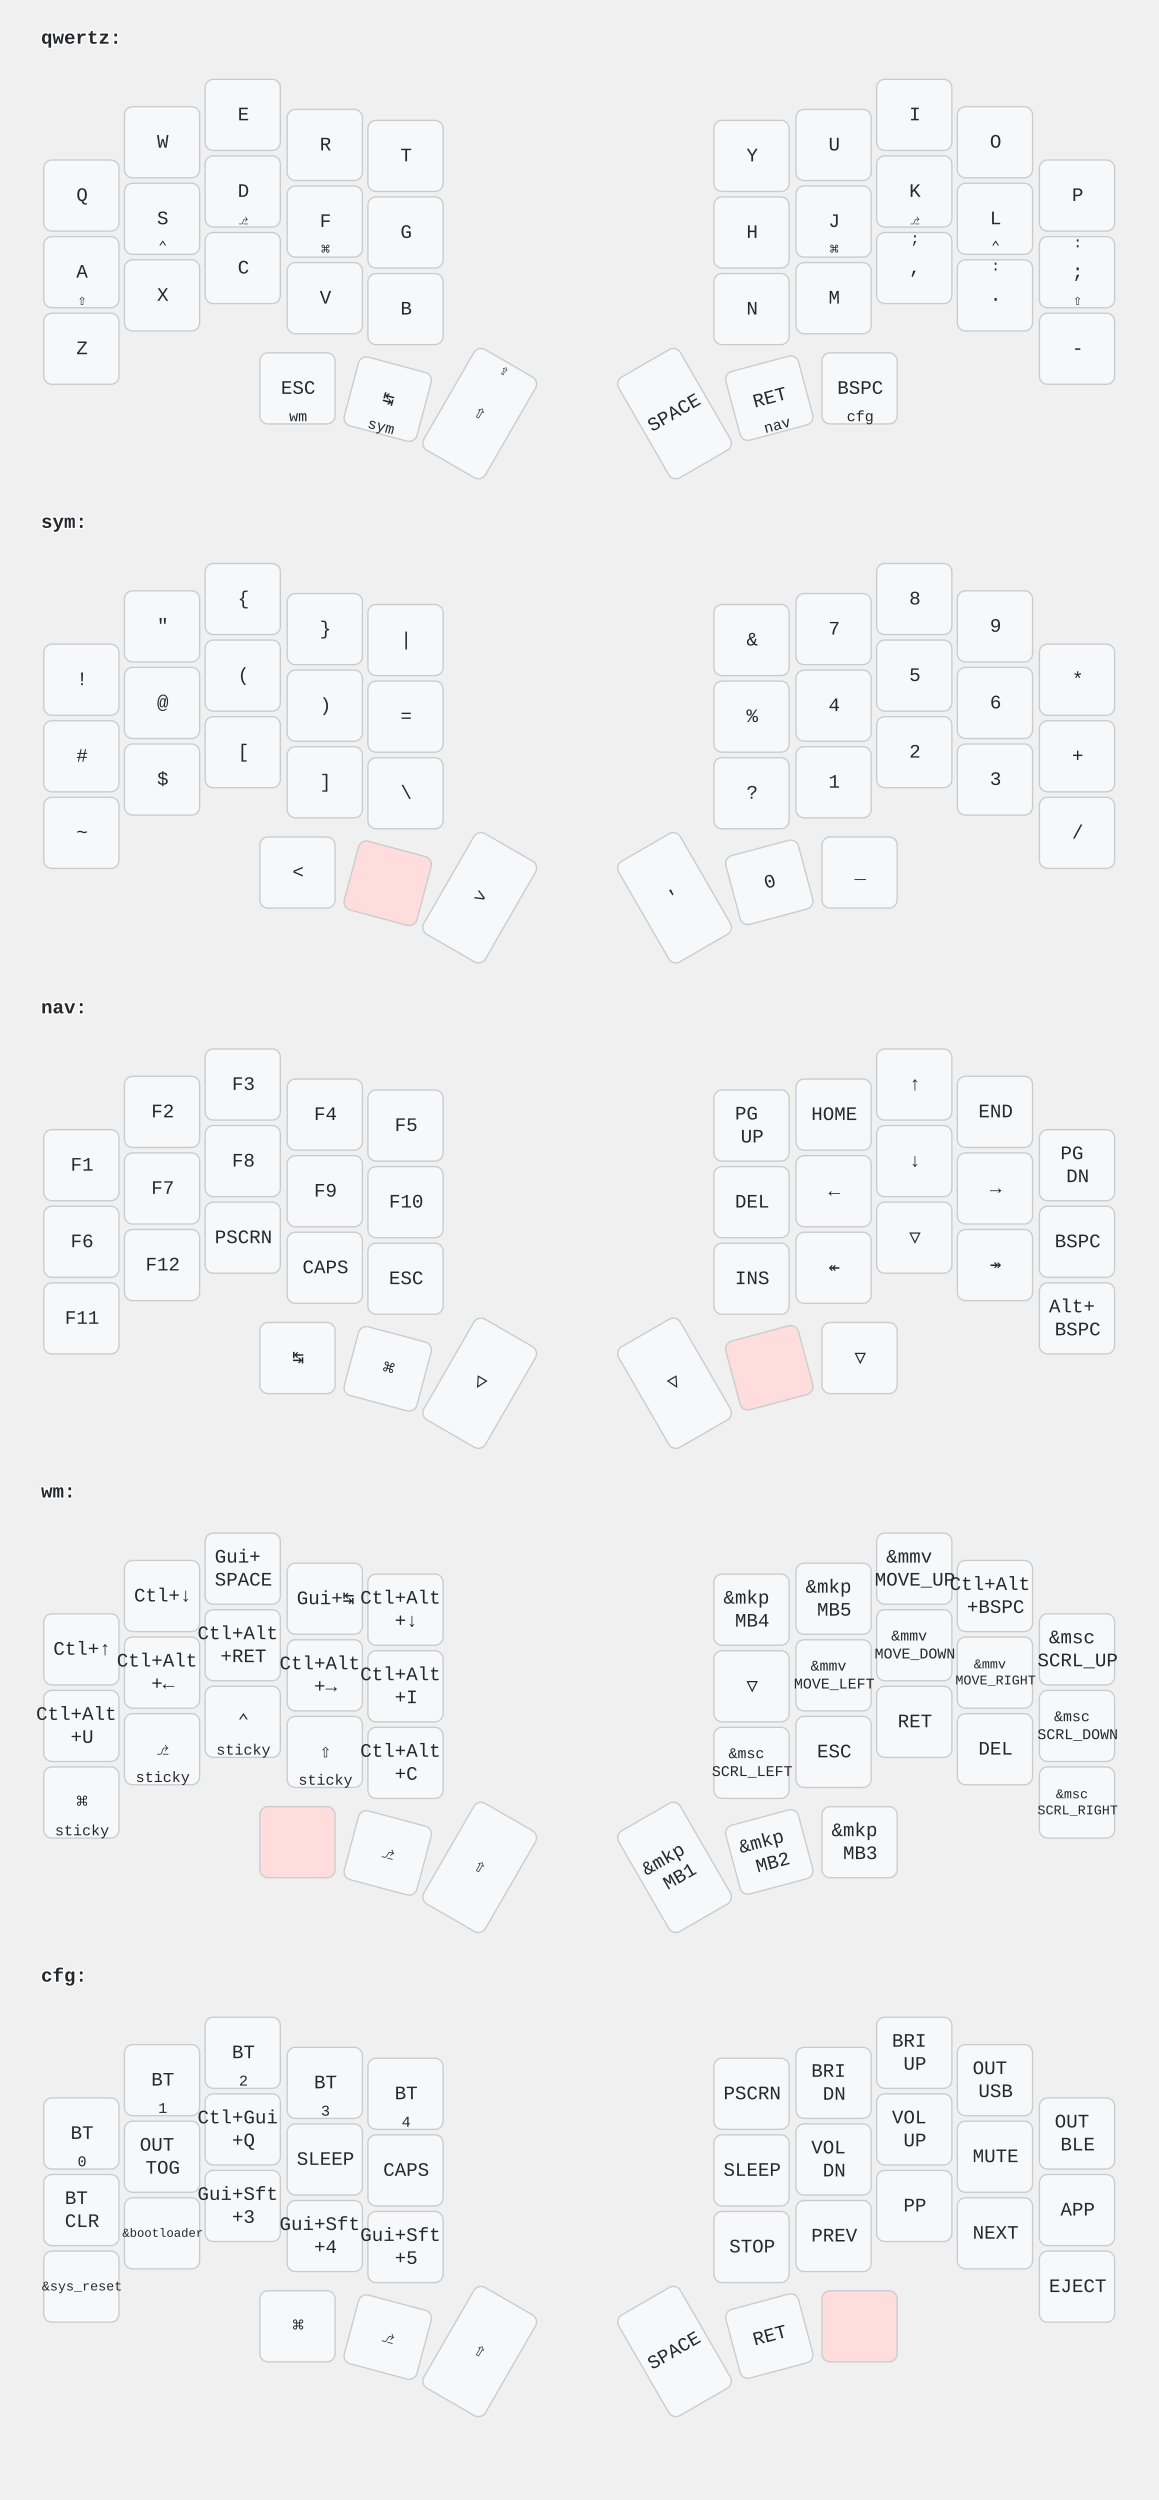
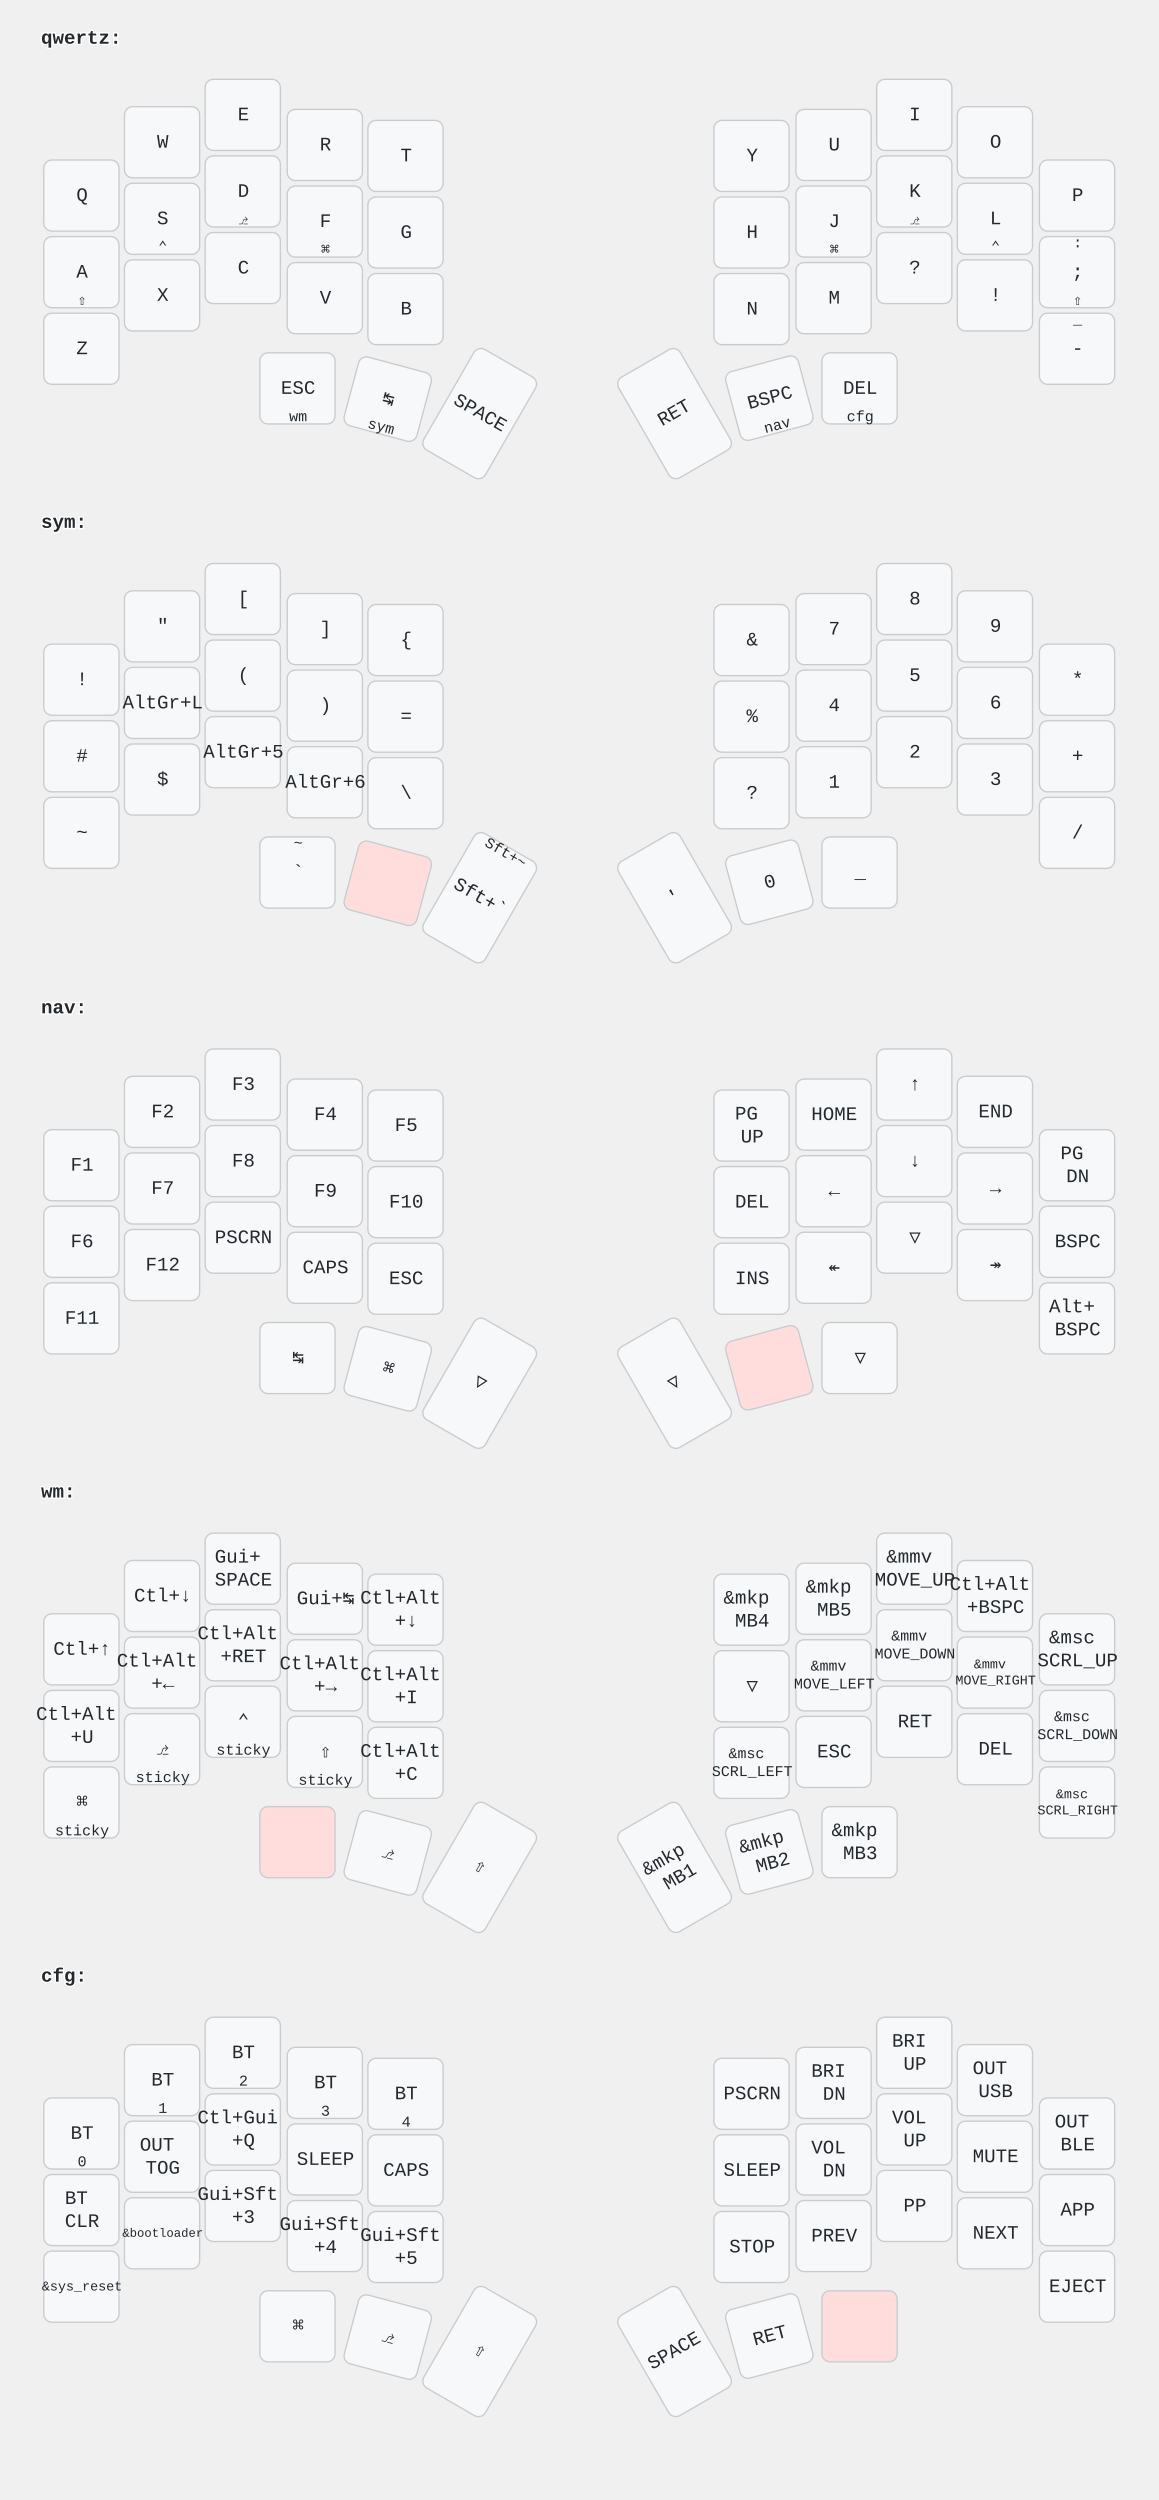
<svg xmlns="http://www.w3.org/2000/svg" width="847" height="1828" viewBox="0 0 847 1828" class="keymap">
  <style>/* font and background color specifications */
svg {
    font-family: SFMono-Regular,Consolas,Liberation Mono,Menlo,monospace;
    font-size: 14px;
    font-kerning: normal;
    text-rendering: optimizeLegibility;
    fill: #24292e;
}

/* default key styling */
rect {
    fill: #f6f8fa;
    stroke: #c9cccf;
    stroke-width: 1;
}

/* color accent for combo boxes */
rect.combo {
    fill: #cdf;
}

/* color accent for held keys */
rect.held, rect.combo.held {
    fill: #fdd;
}

/* color accent for ghost (optional) keys */
rect.ghost, rect.combo.ghost {
    fill: #ddd;
}

text {
    text-anchor: middle;
    dominant-baseline: middle;
}

/* styling for layer labels */
text.label {
    font-weight: bold;
    text-anchor: start;
    stroke: white;
    stroke-width: 2;
    paint-order: stroke;
}

/* styling for combo tap, and key hold/shifted label text */
text.combo, text.hold, text.shifted {
    font-size: 11px;
}

text.hold {
    text-anchor: middle;
    dominant-baseline: auto;
}

text.shifted {
    text-anchor: middle;
    dominant-baseline: hanging;
}

/* styling for hold/shifted label text in combo box */
text.combo.hold, text.combo.shifted {
    font-size: 8px;
}

/* styling for combo dendrons */
path {
    stroke-width: 1;
    stroke: gray;
    fill: none;
}
</style>
  <g transform="translate(30, 0)" class="layer-qwertz">
    <text x="0" y="28" class="label" id="qwertz">qwertz:</text>
    <g transform="translate(0, 56)">
      <g transform="translate(30, 87)" class="key keypos-0">
        <rect rx="6" ry="6" x="-28" y="-26" width="55" height="52" class="key" />
        <text x="0" y="0" class="key tap">Q</text>
      </g>
      <g transform="translate(89, 48)" class="key keypos-1">
        <rect rx="6" ry="6" x="-28" y="-26" width="55" height="52" class="key" />
        <text x="0" y="0" class="key tap">W</text>
      </g>
      <g transform="translate(148, 28)" class="key keypos-2">
        <rect rx="6" ry="6" x="-28" y="-26" width="55" height="52" class="key" />
        <text x="0" y="0" class="key tap">E</text>
      </g>
      <g transform="translate(208, 50)" class="key keypos-3">
        <rect rx="6" ry="6" x="-28" y="-26" width="55" height="52" class="key" />
        <text x="0" y="0" class="key tap">R</text>
      </g>
      <g transform="translate(267, 58)" class="key keypos-4">
        <rect rx="6" ry="6" x="-28" y="-26" width="55" height="52" class="key" />
        <text x="0" y="0" class="key tap">T</text>
      </g>
      <g transform="translate(520, 58)" class="key keypos-5">
        <rect rx="6" ry="6" x="-28" y="-26" width="55" height="52" class="key" />
        <text x="0" y="0" class="key tap">Y</text>
      </g>
      <g transform="translate(580, 50)" class="key keypos-6">
        <rect rx="6" ry="6" x="-28" y="-26" width="55" height="52" class="key" />
        <text x="0" y="0" class="key tap">U</text>
      </g>
      <g transform="translate(639, 28)" class="key keypos-7">
        <rect rx="6" ry="6" x="-28" y="-26" width="55" height="52" class="key" />
        <text x="0" y="0" class="key tap">I</text>
      </g>
      <g transform="translate(698, 48)" class="key keypos-8">
        <rect rx="6" ry="6" x="-28" y="-26" width="55" height="52" class="key" />
        <text x="0" y="0" class="key tap">O</text>
      </g>
      <g transform="translate(758, 87)" class="key keypos-9">
        <rect rx="6" ry="6" x="-28" y="-26" width="55" height="52" class="key" />
        <text x="0" y="0" class="key tap">P</text>
      </g>
      <g transform="translate(30, 143)" class="key keypos-10">
        <rect rx="6" ry="6" x="-28" y="-26" width="55" height="52" class="key" />
        <text x="0" y="0" class="key tap">A</text>
        <text x="0" y="24" class="key hold">⇧</text>
      </g>
      <g transform="translate(89, 104)" class="key keypos-11">
        <rect rx="6" ry="6" x="-28" y="-26" width="55" height="52" class="key" />
        <text x="0" y="0" class="key tap">S</text>
        <text x="0" y="24" class="key hold">⌃</text>
      </g>
      <g transform="translate(148, 84)" class="key keypos-12">
        <rect rx="6" ry="6" x="-28" y="-26" width="55" height="52" class="key" />
        <text x="0" y="0" class="key tap">D</text>
        <text x="0" y="24" class="key hold">⎇</text>
      </g>
      <g transform="translate(208, 106)" class="key keypos-13">
        <rect rx="6" ry="6" x="-28" y="-26" width="55" height="52" class="key" />
        <text x="0" y="0" class="key tap">F</text>
        <text x="0" y="24" class="key hold">⌘</text>
      </g>
      <g transform="translate(267, 114)" class="key keypos-14">
        <rect rx="6" ry="6" x="-28" y="-26" width="55" height="52" class="key" />
        <text x="0" y="0" class="key tap">G</text>
      </g>
      <g transform="translate(520, 114)" class="key keypos-15">
        <rect rx="6" ry="6" x="-28" y="-26" width="55" height="52" class="key" />
        <text x="0" y="0" class="key tap">H</text>
      </g>
      <g transform="translate(580, 106)" class="key keypos-16">
        <rect rx="6" ry="6" x="-28" y="-26" width="55" height="52" class="key" />
        <text x="0" y="0" class="key tap">J</text>
        <text x="0" y="24" class="key hold">⌘</text>
      </g>
      <g transform="translate(639, 84)" class="key keypos-17">
        <rect rx="6" ry="6" x="-28" y="-26" width="55" height="52" class="key" />
        <text x="0" y="0" class="key tap">K</text>
        <text x="0" y="24" class="key hold">⎇</text>
      </g>
      <g transform="translate(698, 104)" class="key keypos-18">
        <rect rx="6" ry="6" x="-28" y="-26" width="55" height="52" class="key" />
        <text x="0" y="0" class="key tap">L</text>
        <text x="0" y="24" class="key hold">⌃</text>
      </g>
      <g transform="translate(758, 143)" class="key keypos-19">
        <rect rx="6" ry="6" x="-28" y="-26" width="55" height="52" class="key" />
        <text x="0" y="0" class="key tap">;</text>
        <text x="0" y="24" class="key hold">⇧</text>
        <text x="0" y="-24" class="key shifted">:</text>
      </g>
      <g transform="translate(30, 199)" class="key keypos-20">
        <rect rx="6" ry="6" x="-28" y="-26" width="55" height="52" class="key" />
        <text x="0" y="0" class="key tap">Z</text>
      </g>
      <g transform="translate(89, 160)" class="key keypos-21">
        <rect rx="6" ry="6" x="-28" y="-26" width="55" height="52" class="key" />
        <text x="0" y="0" class="key tap">X</text>
      </g>
      <g transform="translate(148, 140)" class="key keypos-22">
        <rect rx="6" ry="6" x="-28" y="-26" width="55" height="52" class="key" />
        <text x="0" y="0" class="key tap">C</text>
      </g>
      <g transform="translate(208, 162)" class="key keypos-23">
        <rect rx="6" ry="6" x="-28" y="-26" width="55" height="52" class="key" />
        <text x="0" y="0" class="key tap">V</text>
      </g>
      <g transform="translate(267, 170)" class="key keypos-24">
        <rect rx="6" ry="6" x="-28" y="-26" width="55" height="52" class="key" />
        <text x="0" y="0" class="key tap">B</text>
      </g>
      <g transform="translate(520, 170)" class="key keypos-25">
        <rect rx="6" ry="6" x="-28" y="-26" width="55" height="52" class="key" />
        <text x="0" y="0" class="key tap">N</text>
      </g>
      <g transform="translate(580, 162)" class="key keypos-26">
        <rect rx="6" ry="6" x="-28" y="-26" width="55" height="52" class="key" />
        <text x="0" y="0" class="key tap">M</text>
      </g>
      <g transform="translate(639, 140)" class="key keypos-27">
        <rect rx="6" ry="6" x="-28" y="-26" width="55" height="52" class="key" />
-         <text x="0" y="0" class="key tap">,</text>
-         <text x="0" y="-24" class="key shifted">;</text>
+         <text x="0" y="0" class="key tap">?</text>
      </g>
      <g transform="translate(698, 160)" class="key keypos-28">
        <rect rx="6" ry="6" x="-28" y="-26" width="55" height="52" class="key" />
-         <text x="0" y="0" class="key tap">.</text>
-         <text x="0" y="-24" class="key shifted">:</text>
+         <text x="0" y="0" class="key tap">!</text>
      </g>
      <g transform="translate(758, 199)" class="key keypos-29">
        <rect rx="6" ry="6" x="-28" y="-26" width="55" height="52" class="key" />
        <text x="0" y="0" class="key tap">-</text>
+         <text x="0" y="-24" class="key shifted">_</text>
      </g>
      <g transform="translate(188, 228)" class="key keypos-30">
        <rect rx="6" ry="6" x="-28" y="-26" width="55" height="52" class="key" />
        <text x="0" y="0" class="key tap">ESC</text>
        <a href="#wm">
          <text x="0" y="24" class="key hold layer-activator">wm</text>
        </a>
      </g>
      <g transform="translate(254, 236) rotate(15.0)" class="key keypos-31">
        <rect rx="6" ry="6" x="-28" y="-26" width="55" height="52" class="key" />
        <text x="0" y="0" class="key tap">↹</text>
        <a href="#sym">
          <text x="0" y="24" class="key hold layer-activator">sym</text>
        </a>
      </g>
      <g transform="translate(321, 246) rotate(30.0)" class="key keypos-32">
        <rect rx="6" ry="6" x="-26" y="-42" width="52" height="85" class="key" />
-         <text x="0" y="0" class="key tap">⇧</text>
-         <text x="0" y="-40" class="key shifted">⇪</text>
+         <text x="0" y="0" class="key tap">SPACE</text>
      </g>
      <g transform="translate(463, 246) rotate(-30.0)" class="key keypos-33">
        <rect rx="6" ry="6" x="-26" y="-42" width="52" height="85" class="key" />
-         <text x="0" y="0" class="key tap">SPACE</text>
+         <text x="0" y="0" class="key tap">RET</text>
      </g>
      <g transform="translate(533, 235) rotate(-15.0)" class="key keypos-34">
        <rect rx="6" ry="6" x="-28" y="-26" width="55" height="52" class="key" />
-         <text x="0" y="0" class="key tap">RET</text>
+         <text x="0" y="0" class="key tap">BSPC</text>
        <a href="#nav">
          <text x="0" y="24" class="key hold layer-activator">nav</text>
        </a>
      </g>
      <g transform="translate(599, 228)" class="key keypos-35">
        <rect rx="6" ry="6" x="-28" y="-26" width="55" height="52" class="key" />
-         <text x="0" y="0" class="key tap">BSPC</text>
+         <text x="0" y="0" class="key tap">DEL</text>
        <a href="#cfg">
          <text x="0" y="24" class="key hold layer-activator">cfg</text>
        </a>
      </g>
    </g>
  </g>
  <g transform="translate(30, 354)" class="layer-sym">
    <text x="0" y="28" class="label" id="sym">sym:</text>
    <g transform="translate(0, 56)">
      <g transform="translate(30, 87)" class="key keypos-0">
        <rect rx="6" ry="6" x="-28" y="-26" width="55" height="52" class="key" />
        <text x="0" y="0" class="key tap">!</text>
      </g>
      <g transform="translate(89, 48)" class="key keypos-1">
        <rect rx="6" ry="6" x="-28" y="-26" width="55" height="52" class="key" />
        <text x="0" y="0" class="key tap">"</text>
      </g>
      <g transform="translate(148, 28)" class="key keypos-2">
        <rect rx="6" ry="6" x="-28" y="-26" width="55" height="52" class="key" />
+         <text x="0" y="0" class="key tap">[</text>
+       </g>
+       <g transform="translate(208, 50)" class="key keypos-3">
+         <rect rx="6" ry="6" x="-28" y="-26" width="55" height="52" class="key" />
+         <text x="0" y="0" class="key tap">]</text>
+       </g>
+       <g transform="translate(267, 58)" class="key keypos-4">
+         <rect rx="6" ry="6" x="-28" y="-26" width="55" height="52" class="key" />
        <text x="0" y="0" class="key tap">{</text>
      </g>
-       <g transform="translate(208, 50)" class="key keypos-3">
-         <rect rx="6" ry="6" x="-28" y="-26" width="55" height="52" class="key" />
-         <text x="0" y="0" class="key tap">}</text>
-       </g>
-       <g transform="translate(267, 58)" class="key keypos-4">
-         <rect rx="6" ry="6" x="-28" y="-26" width="55" height="52" class="key" />
-         <text x="0" y="0" class="key tap">|</text>
-       </g>
      <g transform="translate(520, 58)" class="key keypos-5">
        <rect rx="6" ry="6" x="-28" y="-26" width="55" height="52" class="key" />
        <text x="0" y="0" class="key tap">&amp;</text>
      </g>
      <g transform="translate(580, 50)" class="key keypos-6">
        <rect rx="6" ry="6" x="-28" y="-26" width="55" height="52" class="key" />
        <text x="0" y="0" class="key tap">7</text>
      </g>
      <g transform="translate(639, 28)" class="key keypos-7">
        <rect rx="6" ry="6" x="-28" y="-26" width="55" height="52" class="key" />
        <text x="0" y="0" class="key tap">8</text>
      </g>
      <g transform="translate(698, 48)" class="key keypos-8">
        <rect rx="6" ry="6" x="-28" y="-26" width="55" height="52" class="key" />
        <text x="0" y="0" class="key tap">9</text>
      </g>
      <g transform="translate(758, 87)" class="key keypos-9">
        <rect rx="6" ry="6" x="-28" y="-26" width="55" height="52" class="key" />
        <text x="0" y="0" class="key tap">*</text>
      </g>
      <g transform="translate(30, 143)" class="key keypos-10">
        <rect rx="6" ry="6" x="-28" y="-26" width="55" height="52" class="key" />
        <text x="0" y="0" class="key tap">#</text>
      </g>
      <g transform="translate(89, 104)" class="key keypos-11">
        <rect rx="6" ry="6" x="-28" y="-26" width="55" height="52" class="key" />
-         <text x="0" y="0" class="key tap">@</text>
+         <text x="0" y="0" class="key tap">AltGr+L</text>
      </g>
      <g transform="translate(148, 84)" class="key keypos-12">
        <rect rx="6" ry="6" x="-28" y="-26" width="55" height="52" class="key" />
        <text x="0" y="0" class="key tap">(</text>
      </g>
      <g transform="translate(208, 106)" class="key keypos-13">
        <rect rx="6" ry="6" x="-28" y="-26" width="55" height="52" class="key" />
        <text x="0" y="0" class="key tap">)</text>
      </g>
      <g transform="translate(267, 114)" class="key keypos-14">
        <rect rx="6" ry="6" x="-28" y="-26" width="55" height="52" class="key" />
        <text x="0" y="0" class="key tap">=</text>
      </g>
      <g transform="translate(520, 114)" class="key keypos-15">
        <rect rx="6" ry="6" x="-28" y="-26" width="55" height="52" class="key" />
        <text x="0" y="0" class="key tap">%</text>
      </g>
      <g transform="translate(580, 106)" class="key keypos-16">
        <rect rx="6" ry="6" x="-28" y="-26" width="55" height="52" class="key" />
        <text x="0" y="0" class="key tap">4</text>
      </g>
      <g transform="translate(639, 84)" class="key keypos-17">
        <rect rx="6" ry="6" x="-28" y="-26" width="55" height="52" class="key" />
        <text x="0" y="0" class="key tap">5</text>
      </g>
      <g transform="translate(698, 104)" class="key keypos-18">
        <rect rx="6" ry="6" x="-28" y="-26" width="55" height="52" class="key" />
        <text x="0" y="0" class="key tap">6</text>
      </g>
      <g transform="translate(758, 143)" class="key keypos-19">
        <rect rx="6" ry="6" x="-28" y="-26" width="55" height="52" class="key" />
        <text x="0" y="0" class="key tap">+</text>
      </g>
      <g transform="translate(30, 199)" class="key keypos-20">
        <rect rx="6" ry="6" x="-28" y="-26" width="55" height="52" class="key" />
        <text x="0" y="0" class="key tap">~</text>
      </g>
      <g transform="translate(89, 160)" class="key keypos-21">
        <rect rx="6" ry="6" x="-28" y="-26" width="55" height="52" class="key" />
        <text x="0" y="0" class="key tap">$</text>
      </g>
      <g transform="translate(148, 140)" class="key keypos-22">
        <rect rx="6" ry="6" x="-28" y="-26" width="55" height="52" class="key" />
-         <text x="0" y="0" class="key tap">[</text>
+         <text x="0" y="0" class="key tap">AltGr+5</text>
      </g>
      <g transform="translate(208, 162)" class="key keypos-23">
        <rect rx="6" ry="6" x="-28" y="-26" width="55" height="52" class="key" />
-         <text x="0" y="0" class="key tap">]</text>
+         <text x="0" y="0" class="key tap">AltGr+6</text>
      </g>
      <g transform="translate(267, 170)" class="key keypos-24">
        <rect rx="6" ry="6" x="-28" y="-26" width="55" height="52" class="key" />
        <text x="0" y="0" class="key tap">\</text>
      </g>
      <g transform="translate(520, 170)" class="key keypos-25">
        <rect rx="6" ry="6" x="-28" y="-26" width="55" height="52" class="key" />
        <text x="0" y="0" class="key tap">?</text>
      </g>
      <g transform="translate(580, 162)" class="key keypos-26">
        <rect rx="6" ry="6" x="-28" y="-26" width="55" height="52" class="key" />
        <text x="0" y="0" class="key tap">1</text>
      </g>
      <g transform="translate(639, 140)" class="key keypos-27">
        <rect rx="6" ry="6" x="-28" y="-26" width="55" height="52" class="key" />
        <text x="0" y="0" class="key tap">2</text>
      </g>
      <g transform="translate(698, 160)" class="key keypos-28">
        <rect rx="6" ry="6" x="-28" y="-26" width="55" height="52" class="key" />
        <text x="0" y="0" class="key tap">3</text>
      </g>
      <g transform="translate(758, 199)" class="key keypos-29">
        <rect rx="6" ry="6" x="-28" y="-26" width="55" height="52" class="key" />
        <text x="0" y="0" class="key tap">/</text>
      </g>
      <g transform="translate(188, 228)" class="key keypos-30">
        <rect rx="6" ry="6" x="-28" y="-26" width="55" height="52" class="key" />
-         <text x="0" y="0" class="key tap">&lt;</text>
+         <text x="0" y="0" class="key tap">`</text>
+         <text x="0" y="-24" class="key shifted">~</text>
      </g>
      <g transform="translate(254, 236) rotate(15.0)" class="key held keypos-31">
        <rect rx="6" ry="6" x="-28" y="-26" width="55" height="52" class="key held" />
      </g>
      <g transform="translate(321, 246) rotate(30.0)" class="key keypos-32">
        <rect rx="6" ry="6" x="-26" y="-42" width="52" height="85" class="key" />
-         <text x="0" y="0" class="key tap">&gt;</text>
+         <text x="0" y="0" class="key tap">Sft+`</text>
+         <text x="0" y="-40" class="key shifted">Sft+~</text>
      </g>
      <g transform="translate(463, 246) rotate(-30.0)" class="key keypos-33">
        <rect rx="6" ry="6" x="-26" y="-42" width="52" height="85" class="key" />
        <text x="0" y="0" class="key tap">'</text>
      </g>
      <g transform="translate(533, 235) rotate(-15.0)" class="key keypos-34">
        <rect rx="6" ry="6" x="-28" y="-26" width="55" height="52" class="key" />
        <text x="0" y="0" class="key tap">0</text>
      </g>
      <g transform="translate(599, 228)" class="key keypos-35">
        <rect rx="6" ry="6" x="-28" y="-26" width="55" height="52" class="key" />
        <text x="0" y="0" class="key tap">_</text>
      </g>
    </g>
  </g>
  <g transform="translate(30, 709)" class="layer-nav">
    <text x="0" y="28" class="label" id="nav">nav:</text>
    <g transform="translate(0, 56)">
      <g transform="translate(30, 87)" class="key keypos-0">
        <rect rx="6" ry="6" x="-28" y="-26" width="55" height="52" class="key" />
        <text x="0" y="0" class="key tap">F1</text>
      </g>
      <g transform="translate(89, 48)" class="key keypos-1">
        <rect rx="6" ry="6" x="-28" y="-26" width="55" height="52" class="key" />
        <text x="0" y="0" class="key tap">F2</text>
      </g>
      <g transform="translate(148, 28)" class="key keypos-2">
        <rect rx="6" ry="6" x="-28" y="-26" width="55" height="52" class="key" />
        <text x="0" y="0" class="key tap">F3</text>
      </g>
      <g transform="translate(208, 50)" class="key keypos-3">
        <rect rx="6" ry="6" x="-28" y="-26" width="55" height="52" class="key" />
        <text x="0" y="0" class="key tap">F4</text>
      </g>
      <g transform="translate(267, 58)" class="key keypos-4">
        <rect rx="6" ry="6" x="-28" y="-26" width="55" height="52" class="key" />
        <text x="0" y="0" class="key tap">F5</text>
      </g>
      <g transform="translate(520, 58)" class="key keypos-5">
        <rect rx="6" ry="6" x="-28" y="-26" width="55" height="52" class="key" />
        <text x="0" y="0" class="key tap">
          <tspan x="0" dy="-0.6em">PG</tspan>
          <tspan x="0" dy="1.2em">UP</tspan>
        </text>
      </g>
      <g transform="translate(580, 50)" class="key keypos-6">
        <rect rx="6" ry="6" x="-28" y="-26" width="55" height="52" class="key" />
        <text x="0" y="0" class="key tap">HOME</text>
      </g>
      <g transform="translate(639, 28)" class="key keypos-7">
        <rect rx="6" ry="6" x="-28" y="-26" width="55" height="52" class="key" />
        <text x="0" y="0" class="key tap">↑</text>
      </g>
      <g transform="translate(698, 48)" class="key keypos-8">
        <rect rx="6" ry="6" x="-28" y="-26" width="55" height="52" class="key" />
        <text x="0" y="0" class="key tap">END</text>
      </g>
      <g transform="translate(758, 87)" class="key keypos-9">
        <rect rx="6" ry="6" x="-28" y="-26" width="55" height="52" class="key" />
        <text x="0" y="0" class="key tap">
          <tspan x="0" dy="-0.6em">PG</tspan>
          <tspan x="0" dy="1.2em">DN</tspan>
        </text>
      </g>
      <g transform="translate(30, 143)" class="key keypos-10">
        <rect rx="6" ry="6" x="-28" y="-26" width="55" height="52" class="key" />
        <text x="0" y="0" class="key tap">F6</text>
      </g>
      <g transform="translate(89, 104)" class="key keypos-11">
        <rect rx="6" ry="6" x="-28" y="-26" width="55" height="52" class="key" />
        <text x="0" y="0" class="key tap">F7</text>
      </g>
      <g transform="translate(148, 84)" class="key keypos-12">
        <rect rx="6" ry="6" x="-28" y="-26" width="55" height="52" class="key" />
        <text x="0" y="0" class="key tap">F8</text>
      </g>
      <g transform="translate(208, 106)" class="key keypos-13">
        <rect rx="6" ry="6" x="-28" y="-26" width="55" height="52" class="key" />
        <text x="0" y="0" class="key tap">F9</text>
      </g>
      <g transform="translate(267, 114)" class="key keypos-14">
        <rect rx="6" ry="6" x="-28" y="-26" width="55" height="52" class="key" />
        <text x="0" y="0" class="key tap">F10</text>
      </g>
      <g transform="translate(520, 114)" class="key keypos-15">
        <rect rx="6" ry="6" x="-28" y="-26" width="55" height="52" class="key" />
        <text x="0" y="0" class="key tap">DEL</text>
      </g>
      <g transform="translate(580, 106)" class="key keypos-16">
        <rect rx="6" ry="6" x="-28" y="-26" width="55" height="52" class="key" />
        <text x="0" y="0" class="key tap">←</text>
      </g>
      <g transform="translate(639, 84)" class="key keypos-17">
        <rect rx="6" ry="6" x="-28" y="-26" width="55" height="52" class="key" />
        <text x="0" y="0" class="key tap">↓</text>
      </g>
      <g transform="translate(698, 104)" class="key keypos-18">
        <rect rx="6" ry="6" x="-28" y="-26" width="55" height="52" class="key" />
        <text x="0" y="0" class="key tap">→</text>
      </g>
      <g transform="translate(758, 143)" class="key keypos-19">
        <rect rx="6" ry="6" x="-28" y="-26" width="55" height="52" class="key" />
        <text x="0" y="0" class="key tap">BSPC</text>
      </g>
      <g transform="translate(30, 199)" class="key keypos-20">
        <rect rx="6" ry="6" x="-28" y="-26" width="55" height="52" class="key" />
        <text x="0" y="0" class="key tap">F11</text>
      </g>
      <g transform="translate(89, 160)" class="key keypos-21">
        <rect rx="6" ry="6" x="-28" y="-26" width="55" height="52" class="key" />
        <text x="0" y="0" class="key tap">F12</text>
      </g>
      <g transform="translate(148, 140)" class="key keypos-22">
        <rect rx="6" ry="6" x="-28" y="-26" width="55" height="52" class="key" />
        <text x="0" y="0" class="key tap">PSCRN</text>
      </g>
      <g transform="translate(208, 162)" class="key keypos-23">
        <rect rx="6" ry="6" x="-28" y="-26" width="55" height="52" class="key" />
        <text x="0" y="0" class="key tap">CAPS</text>
      </g>
      <g transform="translate(267, 170)" class="key keypos-24">
        <rect rx="6" ry="6" x="-28" y="-26" width="55" height="52" class="key" />
        <text x="0" y="0" class="key tap">ESC</text>
      </g>
      <g transform="translate(520, 170)" class="key keypos-25">
        <rect rx="6" ry="6" x="-28" y="-26" width="55" height="52" class="key" />
        <text x="0" y="0" class="key tap">INS</text>
      </g>
      <g transform="translate(580, 162)" class="key keypos-26">
        <rect rx="6" ry="6" x="-28" y="-26" width="55" height="52" class="key" />
        <text x="0" y="0" class="key tap">↞</text>
      </g>
      <g transform="translate(639, 140)" class="key trans keypos-27">
        <rect rx="6" ry="6" x="-28" y="-26" width="55" height="52" class="key trans" />
        <text x="0" y="0" class="key trans tap">▽</text>
      </g>
      <g transform="translate(698, 160)" class="key keypos-28">
        <rect rx="6" ry="6" x="-28" y="-26" width="55" height="52" class="key" />
        <text x="0" y="0" class="key tap">↠</text>
      </g>
      <g transform="translate(758, 199)" class="key keypos-29">
        <rect rx="6" ry="6" x="-28" y="-26" width="55" height="52" class="key" />
        <text x="0" y="0" class="key tap">
          <tspan x="0" dy="-0.6em">Alt+</tspan>
          <tspan x="0" dy="1.2em">BSPC</tspan>
        </text>
      </g>
      <g transform="translate(188, 228)" class="key keypos-30">
        <rect rx="6" ry="6" x="-28" y="-26" width="55" height="52" class="key" />
        <text x="0" y="0" class="key tap">↹</text>
      </g>
      <g transform="translate(254, 236) rotate(15.0)" class="key keypos-31">
        <rect rx="6" ry="6" x="-28" y="-26" width="55" height="52" class="key" />
        <text x="0" y="0" class="key tap">⌘</text>
      </g>
      <g transform="translate(321, 246) rotate(30.0)" class="key trans keypos-32">
        <rect rx="6" ry="6" x="-26" y="-42" width="52" height="85" class="key trans" />
        <text x="0" y="0" class="key trans tap">▽</text>
      </g>
      <g transform="translate(463, 246) rotate(-30.0)" class="key trans keypos-33">
        <rect rx="6" ry="6" x="-26" y="-42" width="52" height="85" class="key trans" />
        <text x="0" y="0" class="key trans tap">▽</text>
      </g>
      <g transform="translate(533, 235) rotate(-15.0)" class="key held keypos-34">
        <rect rx="6" ry="6" x="-28" y="-26" width="55" height="52" class="key held" />
      </g>
      <g transform="translate(599, 228)" class="key trans keypos-35">
        <rect rx="6" ry="6" x="-28" y="-26" width="55" height="52" class="key trans" />
        <text x="0" y="0" class="key trans tap">▽</text>
      </g>
    </g>
  </g>
  <g transform="translate(30, 1063)" class="layer-wm">
    <text x="0" y="28" class="label" id="wm">wm:</text>
    <g transform="translate(0, 56)">
      <g transform="translate(30, 87)" class="key keypos-0">
        <rect rx="6" ry="6" x="-28" y="-26" width="55" height="52" class="key" />
        <text x="0" y="0" class="key tap">Ctl+↑</text>
      </g>
      <g transform="translate(89, 48)" class="key keypos-1">
        <rect rx="6" ry="6" x="-28" y="-26" width="55" height="52" class="key" />
        <text x="0" y="0" class="key tap">Ctl+↓</text>
      </g>
      <g transform="translate(148, 28)" class="key keypos-2">
        <rect rx="6" ry="6" x="-28" y="-26" width="55" height="52" class="key" />
        <text x="0" y="0" class="key tap">
          <tspan x="0" dy="-0.6em">Gui+</tspan>
          <tspan x="0" dy="1.2em">SPACE</tspan>
        </text>
      </g>
      <g transform="translate(208, 50)" class="key keypos-3">
        <rect rx="6" ry="6" x="-28" y="-26" width="55" height="52" class="key" />
        <text x="0" y="0" class="key tap">Gui+↹</text>
      </g>
      <g transform="translate(267, 58)" class="key keypos-4">
        <rect rx="6" ry="6" x="-28" y="-26" width="55" height="52" class="key" />
        <text x="0" y="0" class="key tap">
          <tspan x="0" dy="-0.6em">Ctl+Alt</tspan>
          <tspan x="0" dy="1.2em">+↓</tspan>
        </text>
      </g>
      <g transform="translate(520, 58)" class="key keypos-5">
        <rect rx="6" ry="6" x="-28" y="-26" width="55" height="52" class="key" />
        <text x="0" y="0" class="key tap">
          <tspan x="0" dy="-0.6em">&amp;mkp</tspan>
          <tspan x="0" dy="1.2em">MB4</tspan>
        </text>
      </g>
      <g transform="translate(580, 50)" class="key keypos-6">
        <rect rx="6" ry="6" x="-28" y="-26" width="55" height="52" class="key" />
        <text x="0" y="0" class="key tap">
          <tspan x="0" dy="-0.6em">&amp;mkp</tspan>
          <tspan x="0" dy="1.2em">MB5</tspan>
        </text>
      </g>
      <g transform="translate(639, 28)" class="key keypos-7">
        <rect rx="6" ry="6" x="-28" y="-26" width="55" height="52" class="key" />
        <text x="0" y="0" class="key tap">
          <tspan x="0" dy="-0.6em">&amp;mmv</tspan>
          <tspan x="0" dy="1.2em">MOVE_UP</tspan>
        </text>
      </g>
      <g transform="translate(698, 48)" class="key keypos-8">
        <rect rx="6" ry="6" x="-28" y="-26" width="55" height="52" class="key" />
        <text x="0" y="0" class="key tap">
          <tspan x="0" dy="-0.6em">Ctl+Alt</tspan>
          <tspan x="0" dy="1.2em">+BSPC</tspan>
        </text>
      </g>
      <g transform="translate(758, 87)" class="key keypos-9">
        <rect rx="6" ry="6" x="-28" y="-26" width="55" height="52" class="key" />
        <text x="0" y="0" class="key tap">
          <tspan x="0" dy="-0.6em">&amp;msc</tspan>
          <tspan x="0" dy="1.2em">SCRL_UP</tspan>
        </text>
      </g>
      <g transform="translate(30, 143)" class="key keypos-10">
        <rect rx="6" ry="6" x="-28" y="-26" width="55" height="52" class="key" />
        <text x="0" y="0" class="key tap">
          <tspan x="0" dy="-0.6em">Ctl+Alt</tspan>
          <tspan x="0" dy="1.2em">+U</tspan>
        </text>
      </g>
      <g transform="translate(89, 104)" class="key keypos-11">
        <rect rx="6" ry="6" x="-28" y="-26" width="55" height="52" class="key" />
        <text x="0" y="0" class="key tap">
          <tspan x="0" dy="-0.6em">Ctl+Alt</tspan>
          <tspan x="0" dy="1.2em">+←</tspan>
        </text>
      </g>
      <g transform="translate(148, 84)" class="key keypos-12">
        <rect rx="6" ry="6" x="-28" y="-26" width="55" height="52" class="key" />
        <text x="0" y="0" class="key tap">
          <tspan x="0" dy="-0.6em">Ctl+Alt</tspan>
          <tspan x="0" dy="1.2em">+RET</tspan>
        </text>
      </g>
      <g transform="translate(208, 106)" class="key keypos-13">
        <rect rx="6" ry="6" x="-28" y="-26" width="55" height="52" class="key" />
        <text x="0" y="0" class="key tap">
          <tspan x="0" dy="-0.6em">Ctl+Alt</tspan>
          <tspan x="0" dy="1.2em">+→</tspan>
        </text>
      </g>
      <g transform="translate(267, 114)" class="key keypos-14">
        <rect rx="6" ry="6" x="-28" y="-26" width="55" height="52" class="key" />
        <text x="0" y="0" class="key tap">
          <tspan x="0" dy="-0.6em">Ctl+Alt</tspan>
          <tspan x="0" dy="1.2em">+I</tspan>
        </text>
      </g>
      <g transform="translate(520, 114)" class="key trans keypos-15">
        <rect rx="6" ry="6" x="-28" y="-26" width="55" height="52" class="key trans" />
        <text x="0" y="0" class="key trans tap">▽</text>
      </g>
      <g transform="translate(580, 106)" class="key keypos-16">
        <rect rx="6" ry="6" x="-28" y="-26" width="55" height="52" class="key" />
        <text x="0" y="0" class="key tap">
          <tspan x="0" dy="-0.6em" style="font-size: 78%">&amp;mmv</tspan>
          <tspan x="0" dy="1.2em" style="font-size: 78%">MOVE_LEFT</tspan>
        </text>
      </g>
      <g transform="translate(639, 84)" class="key keypos-17">
        <rect rx="6" ry="6" x="-28" y="-26" width="55" height="52" class="key" />
        <text x="0" y="0" class="key tap">
          <tspan x="0" dy="-0.6em" style="font-size: 78%">&amp;mmv</tspan>
          <tspan x="0" dy="1.2em" style="font-size: 78%">MOVE_DOWN</tspan>
        </text>
      </g>
      <g transform="translate(698, 104)" class="key keypos-18">
        <rect rx="6" ry="6" x="-28" y="-26" width="55" height="52" class="key" />
        <text x="0" y="0" class="key tap">
          <tspan x="0" dy="-0.6em" style="font-size: 70%">&amp;mmv</tspan>
          <tspan x="0" dy="1.2em" style="font-size: 70%">MOVE_RIGHT</tspan>
        </text>
      </g>
      <g transform="translate(758, 143)" class="key keypos-19">
        <rect rx="6" ry="6" x="-28" y="-26" width="55" height="52" class="key" />
        <text x="0" y="0" class="key tap">
          <tspan x="0" dy="-0.6em" style="font-size: 78%">&amp;msc</tspan>
          <tspan x="0" dy="1.2em" style="font-size: 78%">SCRL_DOWN</tspan>
        </text>
      </g>
      <g transform="translate(30, 199)" class="key keypos-20">
        <rect rx="6" ry="6" x="-28" y="-26" width="55" height="52" class="key" />
        <text x="0" y="0" class="key tap">⌘</text>
        <text x="0" y="24" class="key hold">sticky</text>
      </g>
      <g transform="translate(89, 160)" class="key keypos-21">
        <rect rx="6" ry="6" x="-28" y="-26" width="55" height="52" class="key" />
        <text x="0" y="0" class="key tap">⎇</text>
        <text x="0" y="24" class="key hold">sticky</text>
      </g>
      <g transform="translate(148, 140)" class="key keypos-22">
        <rect rx="6" ry="6" x="-28" y="-26" width="55" height="52" class="key" />
        <text x="0" y="0" class="key tap">⌃</text>
        <text x="0" y="24" class="key hold">sticky</text>
      </g>
      <g transform="translate(208, 162)" class="key keypos-23">
        <rect rx="6" ry="6" x="-28" y="-26" width="55" height="52" class="key" />
        <text x="0" y="0" class="key tap">⇧</text>
        <text x="0" y="24" class="key hold">sticky</text>
      </g>
      <g transform="translate(267, 170)" class="key keypos-24">
        <rect rx="6" ry="6" x="-28" y="-26" width="55" height="52" class="key" />
        <text x="0" y="0" class="key tap">
          <tspan x="0" dy="-0.6em">Ctl+Alt</tspan>
          <tspan x="0" dy="1.2em">+C</tspan>
        </text>
      </g>
      <g transform="translate(520, 170)" class="key keypos-25">
        <rect rx="6" ry="6" x="-28" y="-26" width="55" height="52" class="key" />
        <text x="0" y="0" class="key tap">
          <tspan x="0" dy="-0.6em" style="font-size: 78%">&amp;msc</tspan>
          <tspan x="0" dy="1.2em" style="font-size: 78%">SCRL_LEFT</tspan>
        </text>
      </g>
      <g transform="translate(580, 162)" class="key keypos-26">
        <rect rx="6" ry="6" x="-28" y="-26" width="55" height="52" class="key" />
        <text x="0" y="0" class="key tap">ESC</text>
      </g>
      <g transform="translate(639, 140)" class="key keypos-27">
        <rect rx="6" ry="6" x="-28" y="-26" width="55" height="52" class="key" />
        <text x="0" y="0" class="key tap">RET</text>
      </g>
      <g transform="translate(698, 160)" class="key keypos-28">
        <rect rx="6" ry="6" x="-28" y="-26" width="55" height="52" class="key" />
        <text x="0" y="0" class="key tap">DEL</text>
      </g>
      <g transform="translate(758, 199)" class="key keypos-29">
        <rect rx="6" ry="6" x="-28" y="-26" width="55" height="52" class="key" />
        <text x="0" y="0" class="key tap">
          <tspan x="0" dy="-0.6em" style="font-size: 70%">&amp;msc</tspan>
          <tspan x="0" dy="1.2em" style="font-size: 70%">SCRL_RIGHT</tspan>
        </text>
      </g>
      <g transform="translate(188, 228)" class="key held keypos-30">
        <rect rx="6" ry="6" x="-28" y="-26" width="55" height="52" class="key held" />
      </g>
      <g transform="translate(254, 236) rotate(15.0)" class="key keypos-31">
        <rect rx="6" ry="6" x="-28" y="-26" width="55" height="52" class="key" />
        <text x="0" y="0" class="key tap">⎇</text>
      </g>
      <g transform="translate(321, 246) rotate(30.0)" class="key keypos-32">
        <rect rx="6" ry="6" x="-26" y="-42" width="52" height="85" class="key" />
        <text x="0" y="0" class="key tap">⇧</text>
      </g>
      <g transform="translate(463, 246) rotate(-30.0)" class="key keypos-33">
        <rect rx="6" ry="6" x="-26" y="-42" width="52" height="85" class="key" />
        <text x="0" y="0" class="key tap">
          <tspan x="0" dy="-0.6em">&amp;mkp</tspan>
          <tspan x="0" dy="1.2em">MB1</tspan>
        </text>
      </g>
      <g transform="translate(533, 235) rotate(-15.0)" class="key keypos-34">
        <rect rx="6" ry="6" x="-28" y="-26" width="55" height="52" class="key" />
        <text x="0" y="0" class="key tap">
          <tspan x="0" dy="-0.6em">&amp;mkp</tspan>
          <tspan x="0" dy="1.2em">MB2</tspan>
        </text>
      </g>
      <g transform="translate(599, 228)" class="key keypos-35">
        <rect rx="6" ry="6" x="-28" y="-26" width="55" height="52" class="key" />
        <text x="0" y="0" class="key tap">
          <tspan x="0" dy="-0.6em">&amp;mkp</tspan>
          <tspan x="0" dy="1.2em">MB3</tspan>
        </text>
      </g>
    </g>
  </g>
  <g transform="translate(30, 1417)" class="layer-cfg">
    <text x="0" y="28" class="label" id="cfg">cfg:</text>
    <g transform="translate(0, 56)">
      <g transform="translate(30, 87)" class="key keypos-0">
        <rect rx="6" ry="6" x="-28" y="-26" width="55" height="52" class="key" />
        <text x="0" y="0" class="key tap">BT</text>
        <text x="0" y="24" class="key hold">0</text>
      </g>
      <g transform="translate(89, 48)" class="key keypos-1">
        <rect rx="6" ry="6" x="-28" y="-26" width="55" height="52" class="key" />
        <text x="0" y="0" class="key tap">BT</text>
        <text x="0" y="24" class="key hold">1</text>
      </g>
      <g transform="translate(148, 28)" class="key keypos-2">
        <rect rx="6" ry="6" x="-28" y="-26" width="55" height="52" class="key" />
        <text x="0" y="0" class="key tap">BT</text>
        <text x="0" y="24" class="key hold">2</text>
      </g>
      <g transform="translate(208, 50)" class="key keypos-3">
        <rect rx="6" ry="6" x="-28" y="-26" width="55" height="52" class="key" />
        <text x="0" y="0" class="key tap">BT</text>
        <text x="0" y="24" class="key hold">3</text>
      </g>
      <g transform="translate(267, 58)" class="key keypos-4">
        <rect rx="6" ry="6" x="-28" y="-26" width="55" height="52" class="key" />
        <text x="0" y="0" class="key tap">BT</text>
        <text x="0" y="24" class="key hold">4</text>
      </g>
      <g transform="translate(520, 58)" class="key keypos-5">
        <rect rx="6" ry="6" x="-28" y="-26" width="55" height="52" class="key" />
        <text x="0" y="0" class="key tap">PSCRN</text>
      </g>
      <g transform="translate(580, 50)" class="key keypos-6">
        <rect rx="6" ry="6" x="-28" y="-26" width="55" height="52" class="key" />
        <text x="0" y="0" class="key tap">
          <tspan x="0" dy="-0.6em">BRI</tspan>
          <tspan x="0" dy="1.2em">DN</tspan>
        </text>
      </g>
      <g transform="translate(639, 28)" class="key keypos-7">
        <rect rx="6" ry="6" x="-28" y="-26" width="55" height="52" class="key" />
        <text x="0" y="0" class="key tap">
          <tspan x="0" dy="-0.6em">BRI</tspan>
          <tspan x="0" dy="1.2em">UP</tspan>
        </text>
      </g>
      <g transform="translate(698, 48)" class="key keypos-8">
        <rect rx="6" ry="6" x="-28" y="-26" width="55" height="52" class="key" />
        <text x="0" y="0" class="key tap">
          <tspan x="0" dy="-0.6em">OUT</tspan>
          <tspan x="0" dy="1.2em">USB</tspan>
        </text>
      </g>
      <g transform="translate(758, 87)" class="key keypos-9">
        <rect rx="6" ry="6" x="-28" y="-26" width="55" height="52" class="key" />
        <text x="0" y="0" class="key tap">
          <tspan x="0" dy="-0.6em">OUT</tspan>
          <tspan x="0" dy="1.2em">BLE</tspan>
        </text>
      </g>
      <g transform="translate(30, 143)" class="key keypos-10">
        <rect rx="6" ry="6" x="-28" y="-26" width="55" height="52" class="key" />
        <text x="0" y="0" class="key tap">
          <tspan x="0" dy="-0.6em">BT</tspan>
          <tspan x="0" dy="1.2em">CLR</tspan>
        </text>
      </g>
      <g transform="translate(89, 104)" class="key keypos-11">
        <rect rx="6" ry="6" x="-28" y="-26" width="55" height="52" class="key" />
        <text x="0" y="0" class="key tap">
          <tspan x="0" dy="-0.6em">OUT</tspan>
          <tspan x="0" dy="1.2em">TOG</tspan>
        </text>
      </g>
      <g transform="translate(148, 84)" class="key keypos-12">
        <rect rx="6" ry="6" x="-28" y="-26" width="55" height="52" class="key" />
        <text x="0" y="0" class="key tap">
          <tspan x="0" dy="-0.6em">Ctl+Gui</tspan>
          <tspan x="0" dy="1.2em">+Q</tspan>
        </text>
      </g>
      <g transform="translate(208, 106)" class="key keypos-13">
        <rect rx="6" ry="6" x="-28" y="-26" width="55" height="52" class="key" />
        <text x="0" y="0" class="key tap">SLEEP</text>
      </g>
      <g transform="translate(267, 114)" class="key keypos-14">
        <rect rx="6" ry="6" x="-28" y="-26" width="55" height="52" class="key" />
        <text x="0" y="0" class="key tap">CAPS</text>
      </g>
      <g transform="translate(520, 114)" class="key keypos-15">
        <rect rx="6" ry="6" x="-28" y="-26" width="55" height="52" class="key" />
        <text x="0" y="0" class="key tap">SLEEP</text>
      </g>
      <g transform="translate(580, 106)" class="key keypos-16">
        <rect rx="6" ry="6" x="-28" y="-26" width="55" height="52" class="key" />
        <text x="0" y="0" class="key tap">
          <tspan x="0" dy="-0.6em">VOL</tspan>
          <tspan x="0" dy="1.2em">DN</tspan>
        </text>
      </g>
      <g transform="translate(639, 84)" class="key keypos-17">
        <rect rx="6" ry="6" x="-28" y="-26" width="55" height="52" class="key" />
        <text x="0" y="0" class="key tap">
          <tspan x="0" dy="-0.6em">VOL</tspan>
          <tspan x="0" dy="1.2em">UP</tspan>
        </text>
      </g>
      <g transform="translate(698, 104)" class="key keypos-18">
        <rect rx="6" ry="6" x="-28" y="-26" width="55" height="52" class="key" />
        <text x="0" y="0" class="key tap">MUTE</text>
      </g>
      <g transform="translate(758, 143)" class="key keypos-19">
        <rect rx="6" ry="6" x="-28" y="-26" width="55" height="52" class="key" />
        <text x="0" y="0" class="key tap">APP</text>
      </g>
      <g transform="translate(30, 199)" class="key keypos-20">
        <rect rx="6" ry="6" x="-28" y="-26" width="55" height="52" class="key" />
        <text x="0" y="0" class="key tap">
          <tspan style="font-size: 70%">&amp;sys_reset</tspan>
        </text>
      </g>
      <g transform="translate(89, 160)" class="key keypos-21">
        <rect rx="6" ry="6" x="-28" y="-26" width="55" height="52" class="key" />
        <text x="0" y="0" class="key tap">
          <tspan style="font-size: 64%">&amp;bootloader</tspan>
        </text>
      </g>
      <g transform="translate(148, 140)" class="key keypos-22">
        <rect rx="6" ry="6" x="-28" y="-26" width="55" height="52" class="key" />
        <text x="0" y="0" class="key tap">
          <tspan x="0" dy="-0.6em">Gui+Sft</tspan>
          <tspan x="0" dy="1.2em">+3</tspan>
        </text>
      </g>
      <g transform="translate(208, 162)" class="key keypos-23">
        <rect rx="6" ry="6" x="-28" y="-26" width="55" height="52" class="key" />
        <text x="0" y="0" class="key tap">
          <tspan x="0" dy="-0.6em">Gui+Sft</tspan>
          <tspan x="0" dy="1.2em">+4</tspan>
        </text>
      </g>
      <g transform="translate(267, 170)" class="key keypos-24">
        <rect rx="6" ry="6" x="-28" y="-26" width="55" height="52" class="key" />
        <text x="0" y="0" class="key tap">
          <tspan x="0" dy="-0.6em">Gui+Sft</tspan>
          <tspan x="0" dy="1.2em">+5</tspan>
        </text>
      </g>
      <g transform="translate(520, 170)" class="key keypos-25">
        <rect rx="6" ry="6" x="-28" y="-26" width="55" height="52" class="key" />
        <text x="0" y="0" class="key tap">STOP</text>
      </g>
      <g transform="translate(580, 162)" class="key keypos-26">
        <rect rx="6" ry="6" x="-28" y="-26" width="55" height="52" class="key" />
        <text x="0" y="0" class="key tap">PREV</text>
      </g>
      <g transform="translate(639, 140)" class="key keypos-27">
        <rect rx="6" ry="6" x="-28" y="-26" width="55" height="52" class="key" />
        <text x="0" y="0" class="key tap">PP</text>
      </g>
      <g transform="translate(698, 160)" class="key keypos-28">
        <rect rx="6" ry="6" x="-28" y="-26" width="55" height="52" class="key" />
        <text x="0" y="0" class="key tap">NEXT</text>
      </g>
      <g transform="translate(758, 199)" class="key keypos-29">
        <rect rx="6" ry="6" x="-28" y="-26" width="55" height="52" class="key" />
        <text x="0" y="0" class="key tap">EJECT</text>
      </g>
      <g transform="translate(188, 228)" class="key keypos-30">
        <rect rx="6" ry="6" x="-28" y="-26" width="55" height="52" class="key" />
        <text x="0" y="0" class="key tap">⌘</text>
      </g>
      <g transform="translate(254, 236) rotate(15.0)" class="key keypos-31">
        <rect rx="6" ry="6" x="-28" y="-26" width="55" height="52" class="key" />
        <text x="0" y="0" class="key tap">⎇</text>
      </g>
      <g transform="translate(321, 246) rotate(30.0)" class="key keypos-32">
        <rect rx="6" ry="6" x="-26" y="-42" width="52" height="85" class="key" />
        <text x="0" y="0" class="key tap">⇧</text>
      </g>
      <g transform="translate(463, 246) rotate(-30.0)" class="key keypos-33">
        <rect rx="6" ry="6" x="-26" y="-42" width="52" height="85" class="key" />
        <text x="0" y="0" class="key tap">SPACE</text>
      </g>
      <g transform="translate(533, 235) rotate(-15.0)" class="key keypos-34">
        <rect rx="6" ry="6" x="-28" y="-26" width="55" height="52" class="key" />
        <text x="0" y="0" class="key tap">RET</text>
      </g>
      <g transform="translate(599, 228)" class="key held keypos-35">
        <rect rx="6" ry="6" x="-28" y="-26" width="55" height="52" class="key held" />
      </g>
    </g>
  </g>
</svg>
